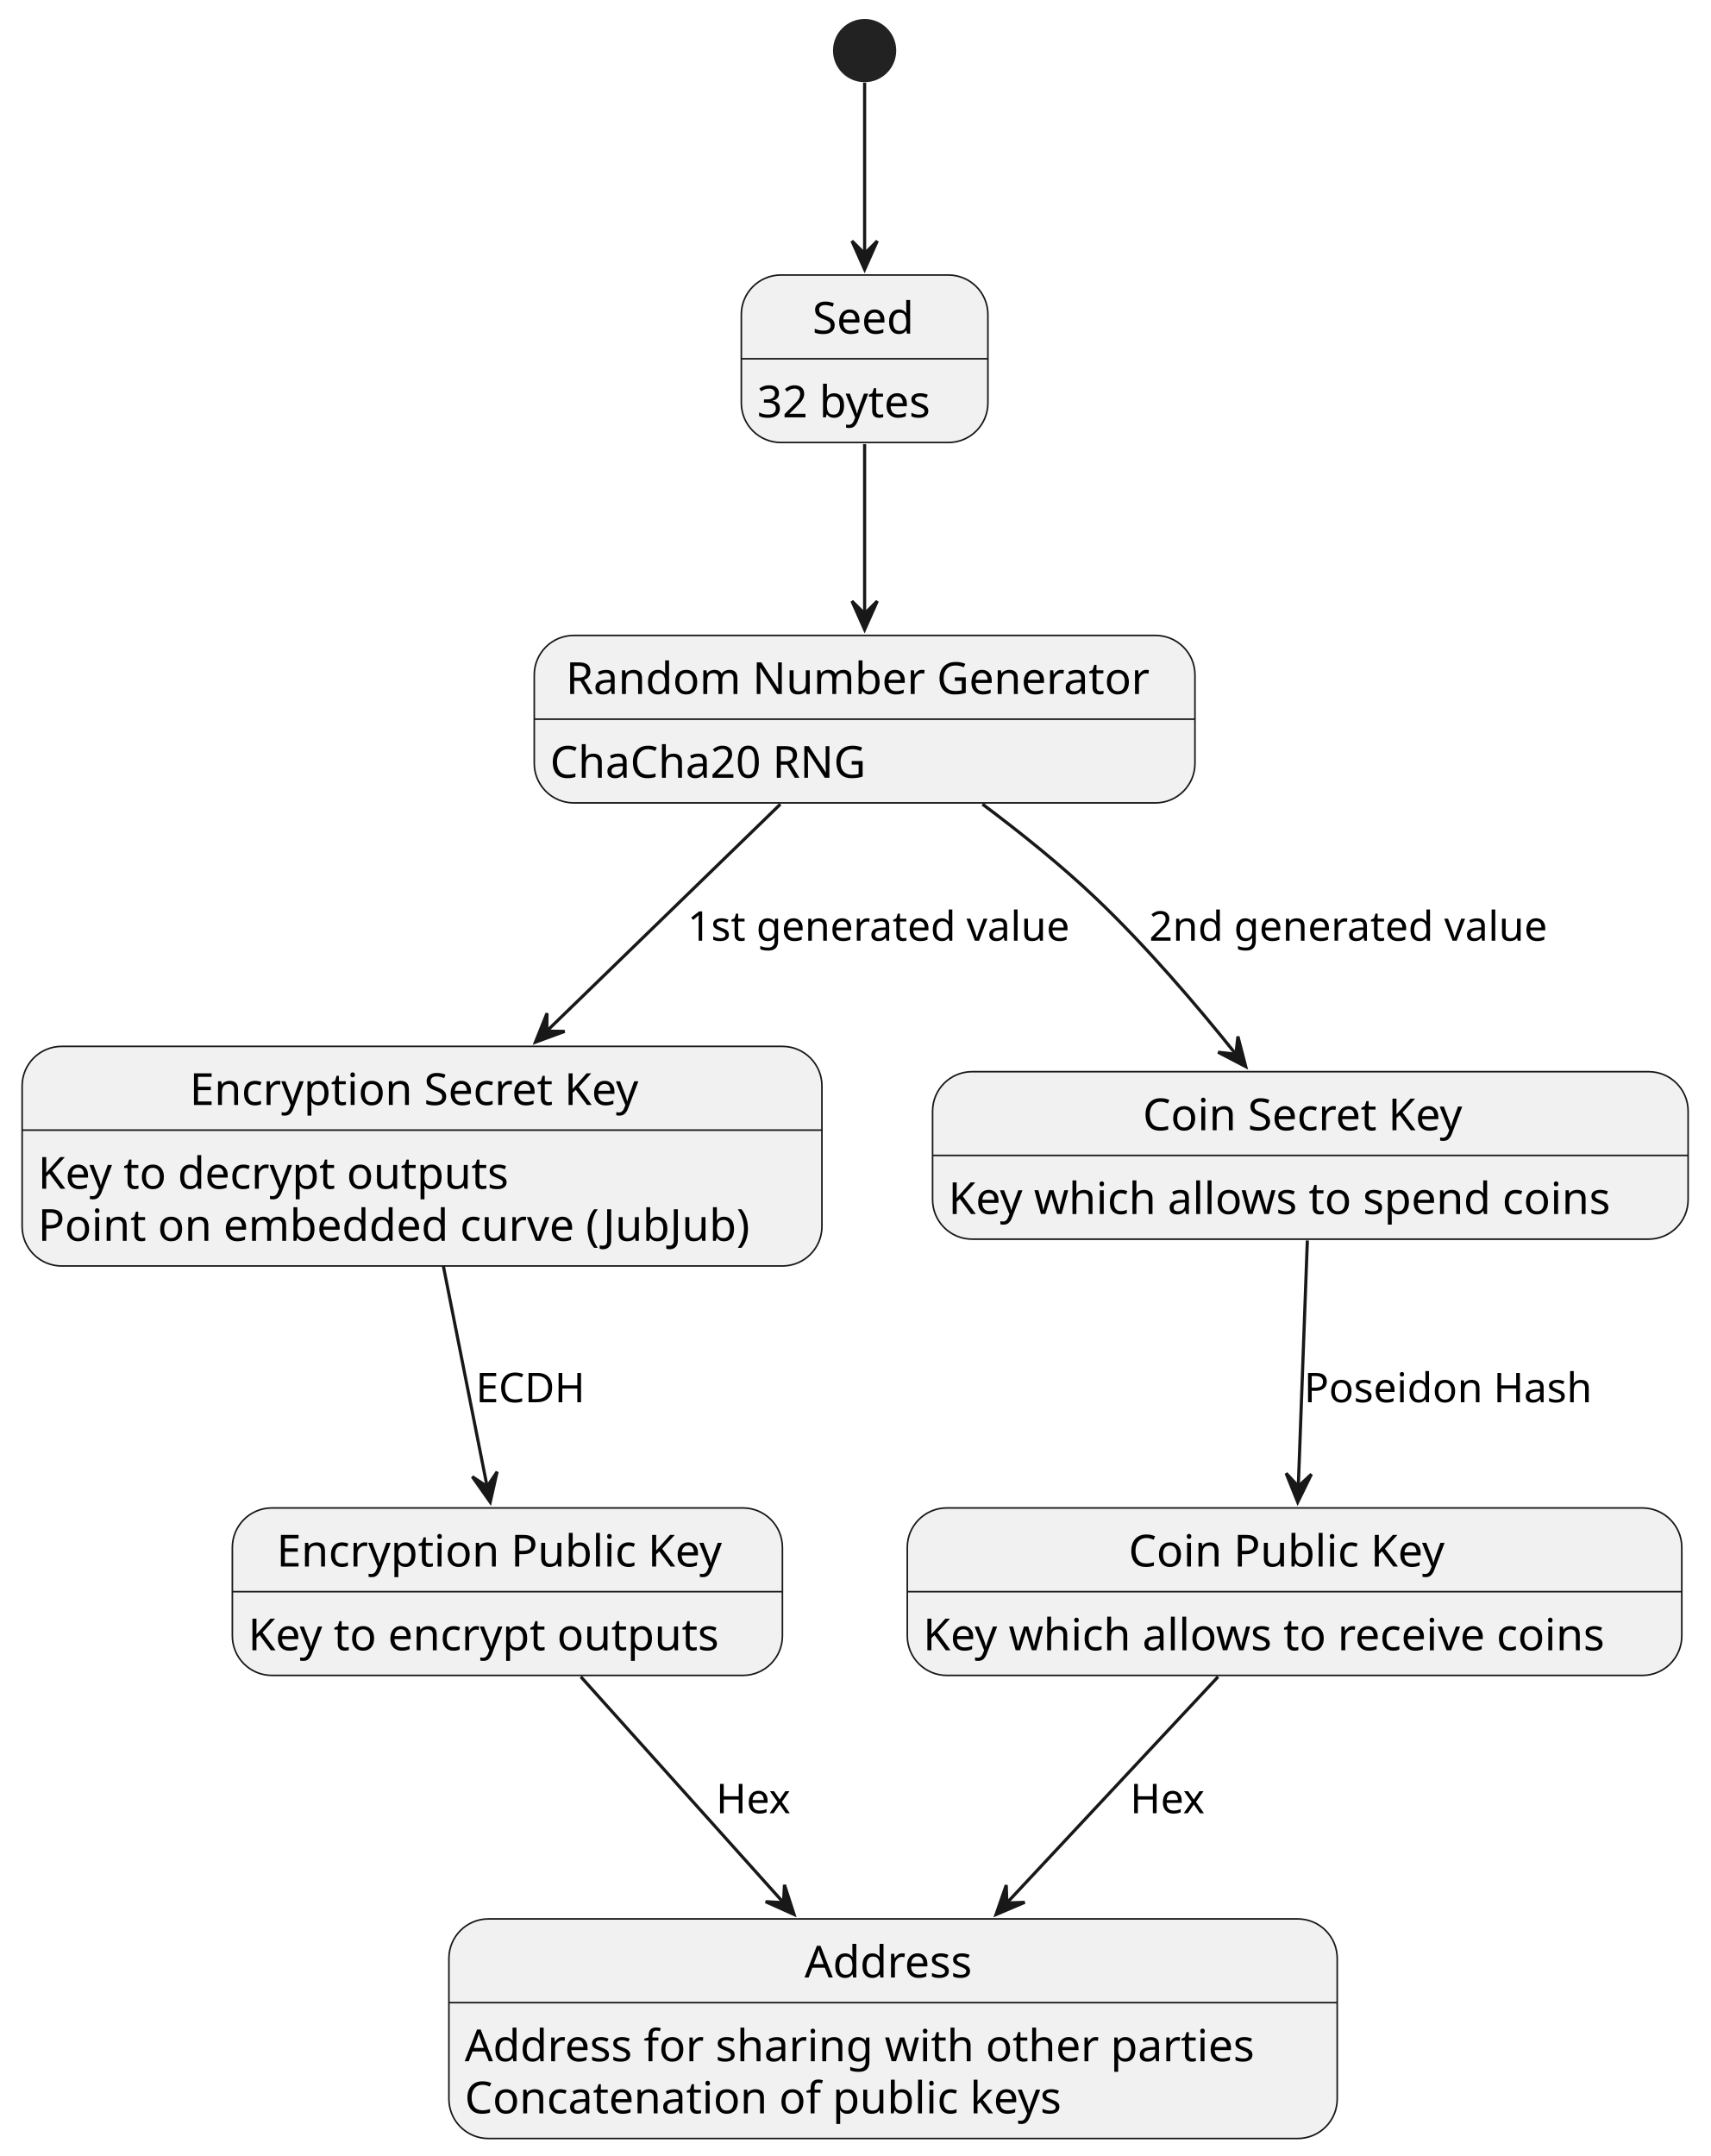
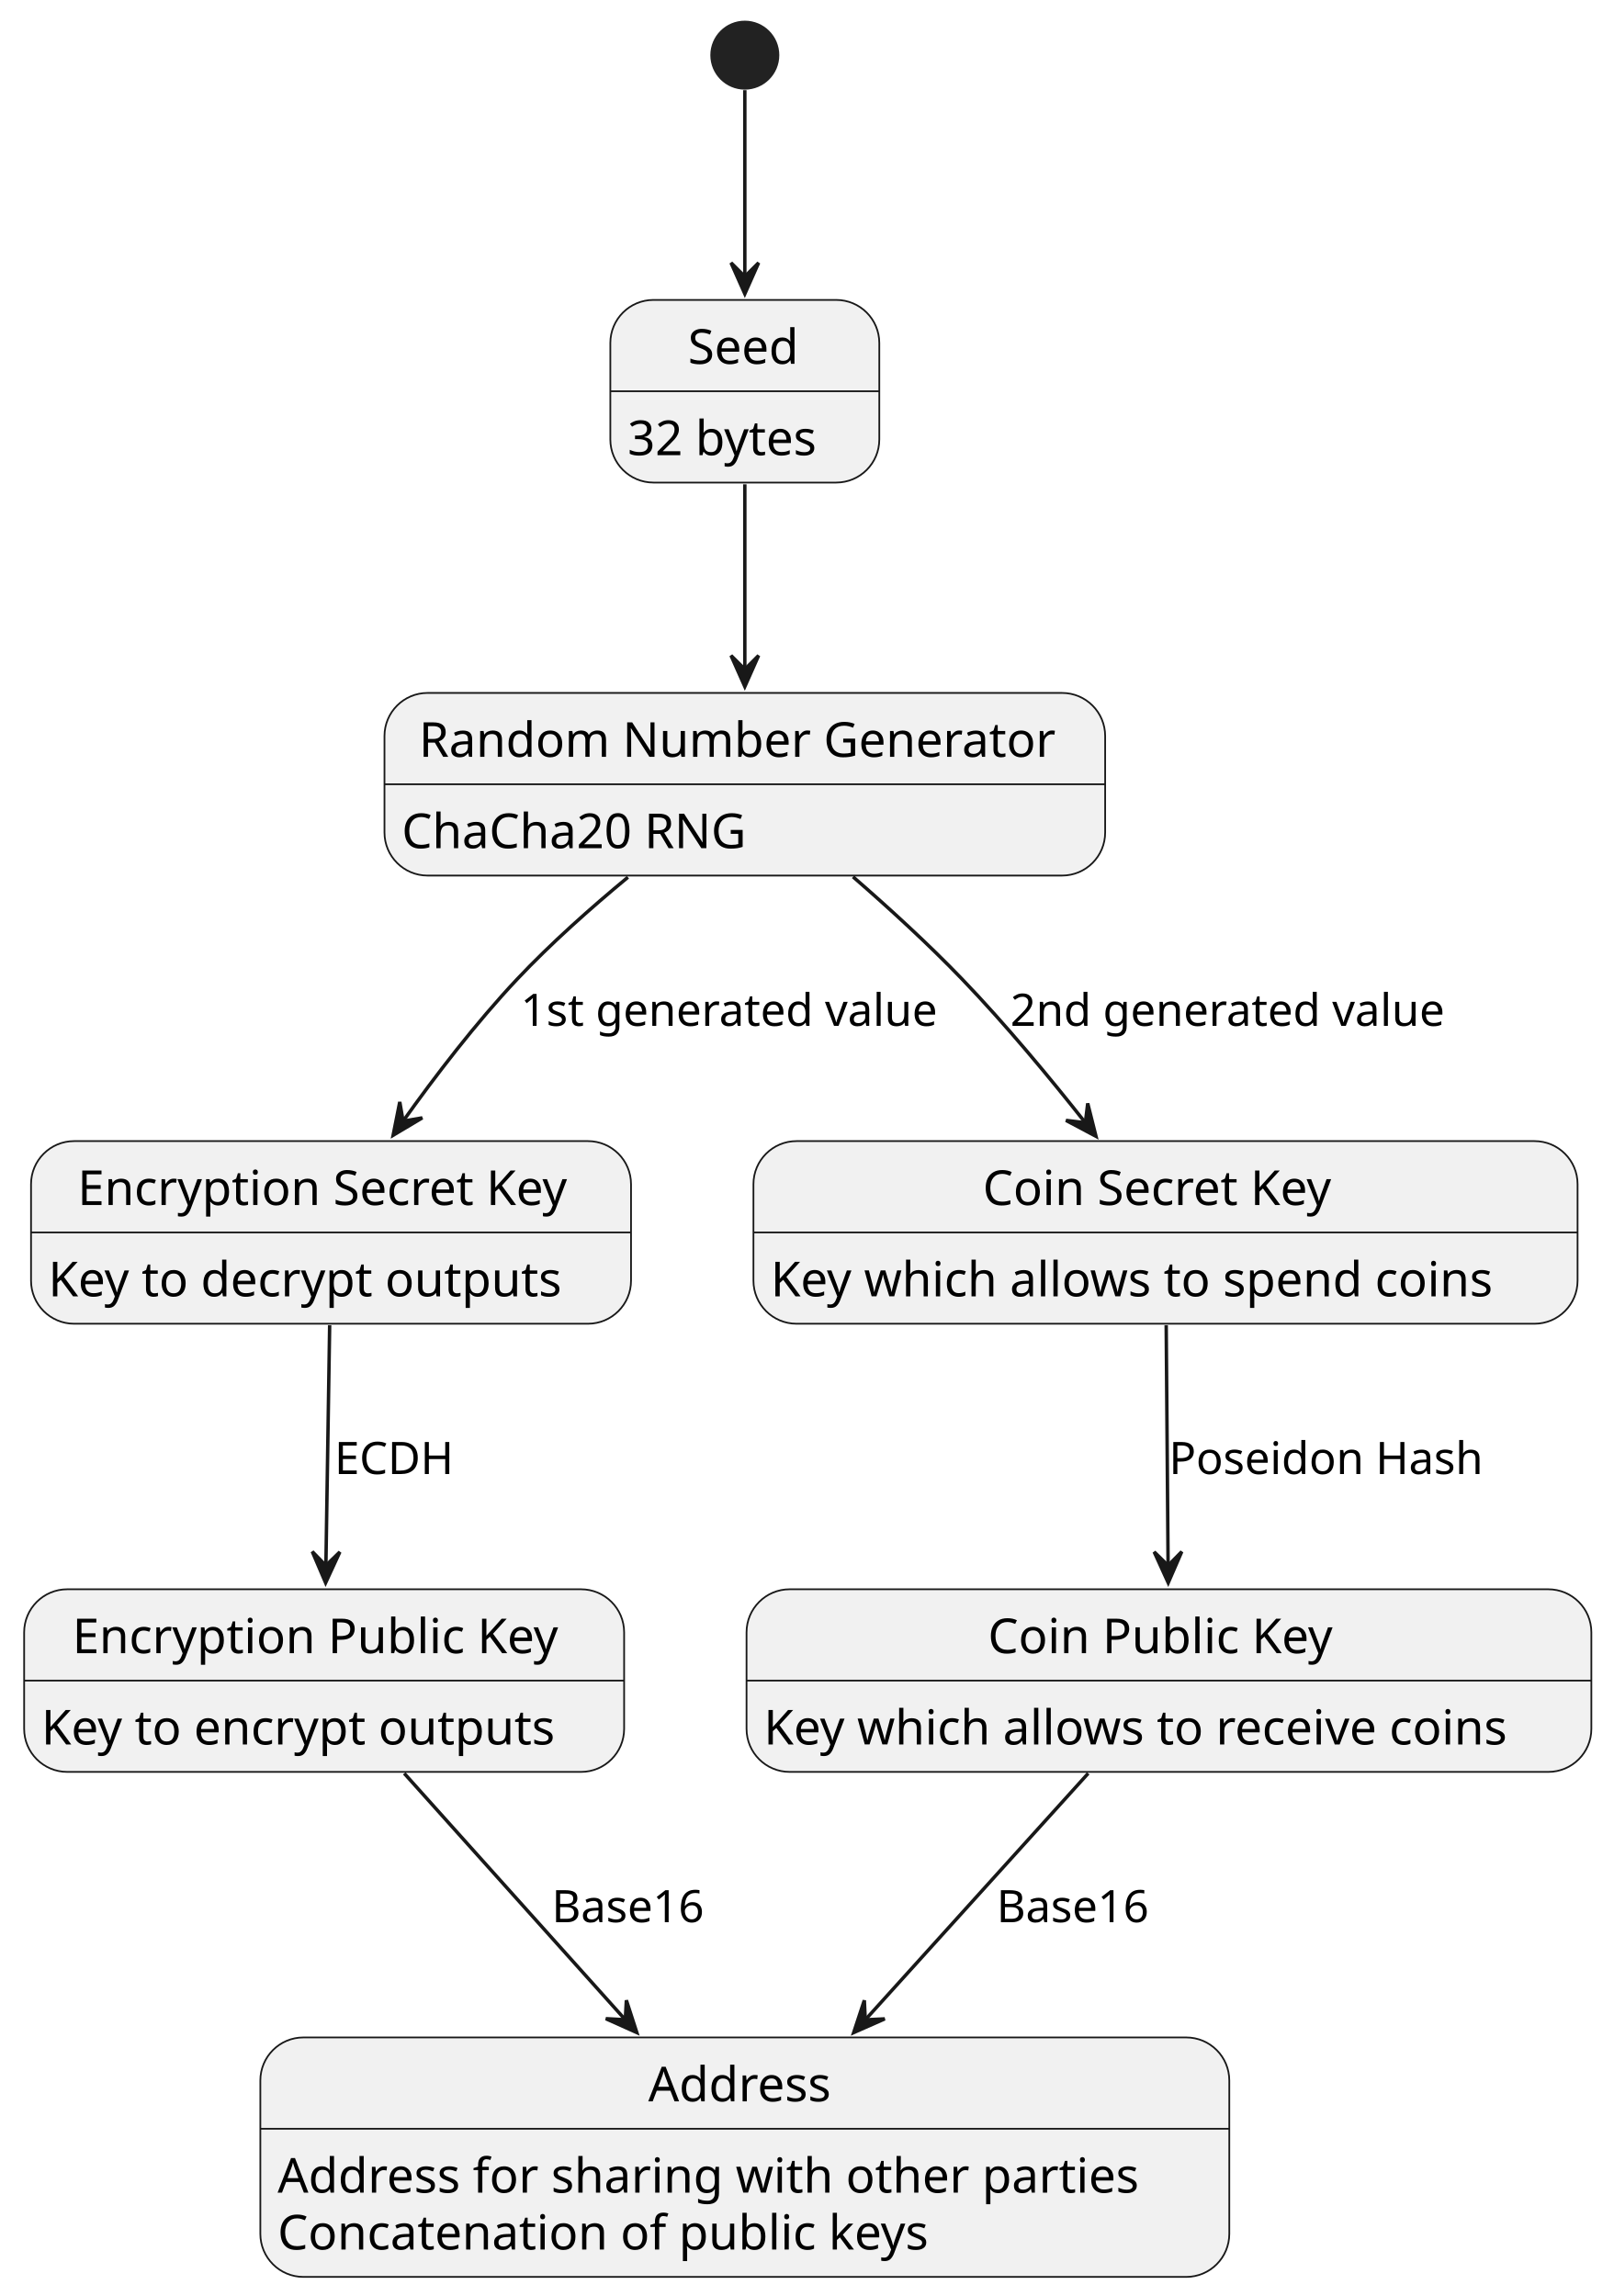
- <svg xmlns="http://www.w3.org/2000/svg" contentStyleType="text/css" height="682px" preserveAspectRatio="none" style="width:541px;height:682px;background:#FFFFFF;" version="1.1" viewBox="0 0 541 682" width="541px" zoomAndPan="magnify">
+ <svg xmlns="http://www.w3.org/2000/svg" contentStyleType="text/css" height="666px" preserveAspectRatio="none" style="width:468px;height:666px;background:#FFFFFF;" version="1.1" viewBox="0 0 468 666" width="468px" zoomAndPan="magnify">
  <defs />
  <g>
-     <ellipse cx="273.5" cy="16" fill="#222222" rx="10" ry="10" style="stroke:none;stroke-width:1.0;" />
+     <ellipse cx="216" cy="16" fill="#222222" rx="10" ry="10" style="stroke:none;stroke-width:1.0;" />
    <g id="seed">
-       <rect fill="#F1F1F1" height="52.977" rx="12.5" ry="12.5" style="stroke:#181818;stroke-width:0.5;" width="78" x="234.5" y="87" />
-       <line style="stroke:#181818;stroke-width:0.5;" x1="234.5" x2="312.5" y1="113.488" y2="113.488" />
-       <text fill="#000000" font-family="sans-serif" font-size="14" lengthAdjust="spacing" textLength="33" x="257" y="105.535">Seed</text>
-       <text fill="#000000" font-family="sans-serif" font-size="14" lengthAdjust="spacing" textLength="58" x="239.5" y="132.023">32 bytes</text>
+       <rect fill="#F1F1F1" height="52.977" rx="12.5" ry="12.5" style="stroke:#181818;stroke-width:0.5;" width="78" x="177" y="87" />
+       <line style="stroke:#181818;stroke-width:0.5;" x1="177" x2="255" y1="113.488" y2="113.488" />
+       <text fill="#000000" font-family="sans-serif" font-size="14" lengthAdjust="spacing" textLength="33" x="199.5" y="105.535">Seed</text>
+       <text fill="#000000" font-family="sans-serif" font-size="14" lengthAdjust="spacing" textLength="58" x="182" y="132.023">32 bytes</text>
    </g>
    <g id="RNG">
-       <rect fill="#F1F1F1" height="52.977" rx="12.5" ry="12.5" style="stroke:#181818;stroke-width:0.5;" width="209" x="169" y="201" />
-       <line style="stroke:#181818;stroke-width:0.5;" x1="169" x2="378" y1="227.488" y2="227.488" />
-       <text fill="#000000" font-family="sans-serif" font-size="14" lengthAdjust="spacing" textLength="189" x="179" y="219.535">Random Number Generator</text>
-       <text fill="#000000" font-family="sans-serif" font-size="14" lengthAdjust="spacing" textLength="105" x="174" y="246.023">ChaCha20 RNG</text>
+       <rect fill="#F1F1F1" height="52.977" rx="12.5" ry="12.5" style="stroke:#181818;stroke-width:0.5;" width="209" x="111.5" y="201" />
+       <line style="stroke:#181818;stroke-width:0.5;" x1="111.5" x2="320.5" y1="227.488" y2="227.488" />
+       <text fill="#000000" font-family="sans-serif" font-size="14" lengthAdjust="spacing" textLength="189" x="121.5" y="219.535">Random Number Generator</text>
+       <text fill="#000000" font-family="sans-serif" font-size="14" lengthAdjust="spacing" textLength="105" x="116.5" y="246.023">ChaCha20 RNG</text>
    </g>
    <g id="ESK">
-       <rect fill="#F1F1F1" height="69.465" rx="12.5" ry="12.5" style="stroke:#181818;stroke-width:0.5;" width="253" x="7" y="331" />
-       <line style="stroke:#181818;stroke-width:0.5;" x1="7" x2="260" y1="357.488" y2="357.488" />
-       <text fill="#000000" font-family="sans-serif" font-size="14" lengthAdjust="spacing" textLength="147" x="60" y="349.535">Encryption Secret Key</text>
-       <text fill="#000000" font-family="sans-serif" font-size="14" lengthAdjust="spacing" textLength="154" x="12" y="376.023">Key to decrypt outputs</text>
-       <text fill="#000000" font-family="sans-serif" font-size="14" lengthAdjust="spacing" textLength="233" x="12" y="392.512">Point on embedded curve (JubJub)</text>
+       <rect fill="#F1F1F1" height="52.977" rx="12.5" ry="12.5" style="stroke:#181818;stroke-width:0.5;" width="174" x="9" y="331" />
+       <line style="stroke:#181818;stroke-width:0.5;" x1="9" x2="183" y1="357.488" y2="357.488" />
+       <text fill="#000000" font-family="sans-serif" font-size="14" lengthAdjust="spacing" textLength="147" x="22.5" y="349.535">Encryption Secret Key</text>
+       <text fill="#000000" font-family="sans-serif" font-size="14" lengthAdjust="spacing" textLength="154" x="14" y="376.023">Key to decrypt outputs</text>
    </g>
    <g id="CSK">
-       <rect fill="#F1F1F1" height="52.977" rx="12.5" ry="12.5" style="stroke:#181818;stroke-width:0.5;" width="239" x="295" y="339" />
-       <line style="stroke:#181818;stroke-width:0.5;" x1="295" x2="534" y1="365.488" y2="365.488" />
-       <text fill="#000000" font-family="sans-serif" font-size="14" lengthAdjust="spacing" textLength="106" x="361.5" y="357.535">Coin Secret Key</text>
-       <text fill="#000000" font-family="sans-serif" font-size="14" lengthAdjust="spacing" textLength="219" x="300" y="384.023">Key which allows to spend coins</text>
+       <rect fill="#F1F1F1" height="52.977" rx="12.5" ry="12.5" style="stroke:#181818;stroke-width:0.5;" width="239" x="218.5" y="331" />
+       <line style="stroke:#181818;stroke-width:0.5;" x1="218.5" x2="457.5" y1="357.488" y2="357.488" />
+       <text fill="#000000" font-family="sans-serif" font-size="14" lengthAdjust="spacing" textLength="106" x="285" y="349.535">Coin Secret Key</text>
+       <text fill="#000000" font-family="sans-serif" font-size="14" lengthAdjust="spacing" textLength="219" x="223.5" y="376.023">Key which allows to spend coins</text>
    </g>
    <g id="EPK">
-       <rect fill="#F1F1F1" height="52.977" rx="12.5" ry="12.5" style="stroke:#181818;stroke-width:0.5;" width="174" x="73.5" y="477" />
-       <line style="stroke:#181818;stroke-width:0.5;" x1="73.5" x2="247.5" y1="503.488" y2="503.488" />
-       <text fill="#000000" font-family="sans-serif" font-size="14" lengthAdjust="spacing" textLength="146" x="87.5" y="495.535">Encryption Public Key</text>
-       <text fill="#000000" font-family="sans-serif" font-size="14" lengthAdjust="spacing" textLength="154" x="78.5" y="522.023">Key to encrypt outputs</text>
+       <rect fill="#F1F1F1" height="52.977" rx="12.5" ry="12.5" style="stroke:#181818;stroke-width:0.5;" width="174" x="7" y="461" />
+       <line style="stroke:#181818;stroke-width:0.5;" x1="7" x2="181" y1="487.488" y2="487.488" />
+       <text fill="#000000" font-family="sans-serif" font-size="14" lengthAdjust="spacing" textLength="146" x="21" y="479.535">Encryption Public Key</text>
+       <text fill="#000000" font-family="sans-serif" font-size="14" lengthAdjust="spacing" textLength="154" x="12" y="506.023">Key to encrypt outputs</text>
    </g>
    <g id="CPK">
-       <rect fill="#F1F1F1" height="52.977" rx="12.5" ry="12.5" style="stroke:#181818;stroke-width:0.5;" width="245" x="287" y="477" />
-       <line style="stroke:#181818;stroke-width:0.5;" x1="287" x2="532" y1="503.488" y2="503.488" />
-       <text fill="#000000" font-family="sans-serif" font-size="14" lengthAdjust="spacing" textLength="105" x="357" y="495.535">Coin Public Key</text>
-       <text fill="#000000" font-family="sans-serif" font-size="14" lengthAdjust="spacing" textLength="225" x="292" y="522.023">Key which allows to receive coins</text>
+       <rect fill="#F1F1F1" height="52.977" rx="12.5" ry="12.5" style="stroke:#181818;stroke-width:0.5;" width="245" x="216.5" y="461" />
+       <line style="stroke:#181818;stroke-width:0.5;" x1="216.5" x2="461.5" y1="487.488" y2="487.488" />
+       <text fill="#000000" font-family="sans-serif" font-size="14" lengthAdjust="spacing" textLength="105" x="286.5" y="479.535">Coin Public Key</text>
+       <text fill="#000000" font-family="sans-serif" font-size="14" lengthAdjust="spacing" textLength="225" x="221.5" y="506.023">Key which allows to receive coins</text>
    </g>
    <g id="addr">
-       <rect fill="#F1F1F1" height="69.465" rx="12.5" ry="12.5" style="stroke:#181818;stroke-width:0.5;" width="281" x="142" y="607" />
-       <line style="stroke:#181818;stroke-width:0.5;" x1="142" x2="423" y1="633.488" y2="633.488" />
-       <text fill="#000000" font-family="sans-serif" font-size="14" lengthAdjust="spacing" textLength="56" x="254.5" y="625.535">Address</text>
-       <text fill="#000000" font-family="sans-serif" font-size="14" lengthAdjust="spacing" textLength="261" x="147" y="652.023">Address for sharing with other parties</text>
-       <text fill="#000000" font-family="sans-serif" font-size="14" lengthAdjust="spacing" textLength="198" x="147" y="668.512">Concatenation of public keys</text>
+       <rect fill="#F1F1F1" height="69.465" rx="12.5" ry="12.5" style="stroke:#181818;stroke-width:0.5;" width="281" x="75.5" y="591" />
+       <line style="stroke:#181818;stroke-width:0.5;" x1="75.5" x2="356.5" y1="617.488" y2="617.488" />
+       <text fill="#000000" font-family="sans-serif" font-size="14" lengthAdjust="spacing" textLength="56" x="188" y="609.535">Address</text>
+       <text fill="#000000" font-family="sans-serif" font-size="14" lengthAdjust="spacing" textLength="261" x="80.5" y="636.023">Address for sharing with other parties</text>
+       <text fill="#000000" font-family="sans-serif" font-size="14" lengthAdjust="spacing" textLength="198" x="80.5" y="652.512">Concatenation of public keys</text>
    </g>
    <g id="link_*start_seed">
-       <path d="M273.5,26.16 C273.5,38.57 273.5,61.38 273.5,80.44 " fill="none" id="*start-to-seed" style="stroke:#181818;stroke-width:1.0;" />
-       <polygon fill="#181818" points="273.5,85.23,277.5,76.23,273.5,80.23,269.5,76.23,273.5,85.23" style="stroke:#181818;stroke-width:1.0;" />
+       <path d="M216,26.16 C216,38.57 216,61.38 216,80.44 " fill="none" id="*start-to-seed" style="stroke:#181818;stroke-width:1.0;" />
+       <polygon fill="#181818" points="216,85.23,220,76.23,216,80.23,212,76.23,216,85.23" style="stroke:#181818;stroke-width:1.0;" />
    </g>
    <g id="link_seed_RNG">
-       <path d="M273.5,140.48 C273.5,156.59 273.5,177.42 273.5,194.54 " fill="none" id="seed-to-RNG" style="stroke:#181818;stroke-width:1.0;" />
-       <polygon fill="#181818" points="273.5,199.15,277.5,190.15,273.5,194.15,269.5,190.15,273.5,199.15" style="stroke:#181818;stroke-width:1.0;" />
+       <path d="M216,140.48 C216,156.59 216,177.42 216,194.54 " fill="none" id="seed-to-RNG" style="stroke:#181818;stroke-width:1.0;" />
+       <polygon fill="#181818" points="216,199.15,220,190.15,216,194.15,212,190.15,216,199.15" style="stroke:#181818;stroke-width:1.0;" />
    </g>
    <g id="link_RNG_ESK">
-       <path d="M246.84,254.4 C225.94,274.7 196.54,303.26 172.92,326.2 " fill="none" id="RNG-to-ESK" style="stroke:#181818;stroke-width:1.0;" />
-       <polygon fill="#181818" points="169.37,329.66,178.612,326.255,172.955,326.175,173.035,320.519,169.37,329.66" style="stroke:#181818;stroke-width:1.0;" />
-       <text fill="#000000" font-family="sans-serif" font-size="13" lengthAdjust="spacing" textLength="123" x="217.5" y="297.568">1st generated value</text>
+       <path d="M182.1,254.46 C171.36,263.34 159.76,273.65 150,284 C138.03,296.7 126.26,312.06 116.79,325.36 " fill="none" id="RNG-to-ESK" style="stroke:#181818;stroke-width:1.0;" />
+       <polygon fill="#181818" points="114.01,329.3,122.469,324.256,116.894,325.216,115.935,319.641,114.01,329.3" style="stroke:#181818;stroke-width:1.0;" />
+       <text fill="#000000" font-family="sans-serif" font-size="13" lengthAdjust="spacing" textLength="123" x="151" y="297.568">1st generated value</text>
    </g>
    <g id="link_RNG_CSK">
-       <path d="M310.79,254.38 C322.65,263.26 335.53,273.58 346.5,284 C362.61,299.3 378.74,318.2 391.24,333.84 " fill="none" id="RNG-to-CSK" style="stroke:#181818;stroke-width:1.0;" />
-       <polygon fill="#181818" points="394.06,337.4,391.587,327.867,390.947,333.487,385.326,332.848,394.06,337.4" style="stroke:#181818;stroke-width:1.0;" />
-       <text fill="#000000" font-family="sans-serif" font-size="13" lengthAdjust="spacing" textLength="127" x="363.5" y="297.568">2nd generated value</text>
+       <path d="M247.38,254.34 C257.78,263.37 269.2,273.81 279,284 C291.62,297.13 304.52,312.68 315.02,326 " fill="none" id="RNG-to-CSK" style="stroke:#181818;stroke-width:1.0;" />
+       <polygon fill="#181818" points="317.84,329.61,315.443,320.057,314.759,325.673,309.143,324.988,317.84,329.61" style="stroke:#181818;stroke-width:1.0;" />
+       <text fill="#000000" font-family="sans-serif" font-size="13" lengthAdjust="spacing" textLength="127" x="293" y="297.568">2nd generated value</text>
    </g>
    <g id="link_ESK_EPK">
-       <path d="M140.24,400.47 C144.49,421.86 149.94,449.3 154.11,470.34 " fill="none" id="ESK-to-EPK" style="stroke:#181818;stroke-width:1.0;" />
-       <polygon fill="#181818" points="155.07,475.16,157.249,465.555,154.1,470.255,149.401,467.106,155.07,475.16" style="stroke:#181818;stroke-width:1.0;" />
-       <text fill="#000000" font-family="sans-serif" font-size="13" lengthAdjust="spacing" textLength="36" x="150.5" y="443.568">ECDH</text>
+       <path d="M95.6,384.4 C95.28,404.53 94.84,432.56 94.51,454.15 " fill="none" id="ESK-to-EPK" style="stroke:#181818;stroke-width:1.0;" />
+       <polygon fill="#181818" points="94.43,459.12,98.558,450.178,94.501,454.12,90.559,450.064,94.43,459.12" style="stroke:#181818;stroke-width:1.0;" />
+       <text fill="#000000" font-family="sans-serif" font-size="13" lengthAdjust="spacing" textLength="36" x="97" y="427.568">ECDH</text>
    </g>
    <g id="link_CSK_CPK">
-       <path d="M413.55,392.4 C412.73,414.52 411.56,446.44 410.69,470.22 " fill="none" id="CSK-to-CPK" style="stroke:#181818;stroke-width:1.0;" />
-       <polygon fill="#181818" points="410.5,475.18,414.831,466.335,410.686,470.183,406.837,466.038,410.5,475.18" style="stroke:#181818;stroke-width:1.0;" />
-       <text fill="#000000" font-family="sans-serif" font-size="13" lengthAdjust="spacing" textLength="93" x="412.5" y="443.568">Poseidon Hash</text>
+       <path d="M338.2,384.4 C338.36,404.53 338.58,432.56 338.75,454.15 " fill="none" id="CSK-to-CPK" style="stroke:#181818;stroke-width:1.0;" />
+       <polygon fill="#181818" points="338.79,459.12,342.713,450.086,338.747,454.12,334.713,450.155,338.79,459.12" style="stroke:#181818;stroke-width:1.0;" />
+       <text fill="#000000" font-family="sans-serif" font-size="13" lengthAdjust="spacing" textLength="93" x="339" y="427.568">Poseidon Hash</text>
    </g>
    <g id="link_EPK_addr">
-       <path d="M183.73,530.4 C201.87,550.62 227.35,579.02 247.89,601.92 " fill="none" id="EPK-to-addr" style="stroke:#181818;stroke-width:1.0;" />
-       <polygon fill="#181818" points="251.18,605.59,248.152,596.218,247.843,601.866,242.195,601.557,251.18,605.59" style="stroke:#181818;stroke-width:1.0;" />
-       <text fill="#000000" font-family="sans-serif" font-size="13" lengthAdjust="spacing" textLength="25" x="226.5" y="573.568">Hex</text>
+       <path d="M117.23,514.4 C135.37,534.62 160.85,563.02 181.39,585.92 " fill="none" id="EPK-to-addr" style="stroke:#181818;stroke-width:1.0;" />
+       <polygon fill="#181818" points="184.68,589.59,181.652,580.218,181.343,585.866,175.695,585.557,184.68,589.59" style="stroke:#181818;stroke-width:1.0;" />
+       <text fill="#000000" font-family="sans-serif" font-size="13" lengthAdjust="spacing" textLength="44" x="160" y="557.568">Base16</text>
    </g>
    <g id="link_CPK_addr">
-       <path d="M385.31,530.4 C366.35,550.7 339.69,579.26 318.26,602.2 " fill="none" id="CPK-to-addr" style="stroke:#181818;stroke-width:1.0;" />
-       <polygon fill="#181818" points="315.08,605.61,324.146,601.761,318.492,601.955,318.298,596.302,315.08,605.61" style="stroke:#181818;stroke-width:1.0;" />
-       <text fill="#000000" font-family="sans-serif" font-size="13" lengthAdjust="spacing" textLength="25" x="357.5" y="573.568">Hex</text>
+       <path d="M315.58,514.4 C297.29,534.62 271.6,563.02 250.9,585.92 " fill="none" id="CPK-to-addr" style="stroke:#181818;stroke-width:1.0;" />
+       <polygon fill="#181818" points="247.57,589.59,256.58,585.613,250.93,585.887,250.655,580.237,247.57,589.59" style="stroke:#181818;stroke-width:1.0;" />
+       <text fill="#000000" font-family="sans-serif" font-size="13" lengthAdjust="spacing" textLength="44" x="289" y="557.568">Base16</text>
    </g>
  </g>
</svg>
